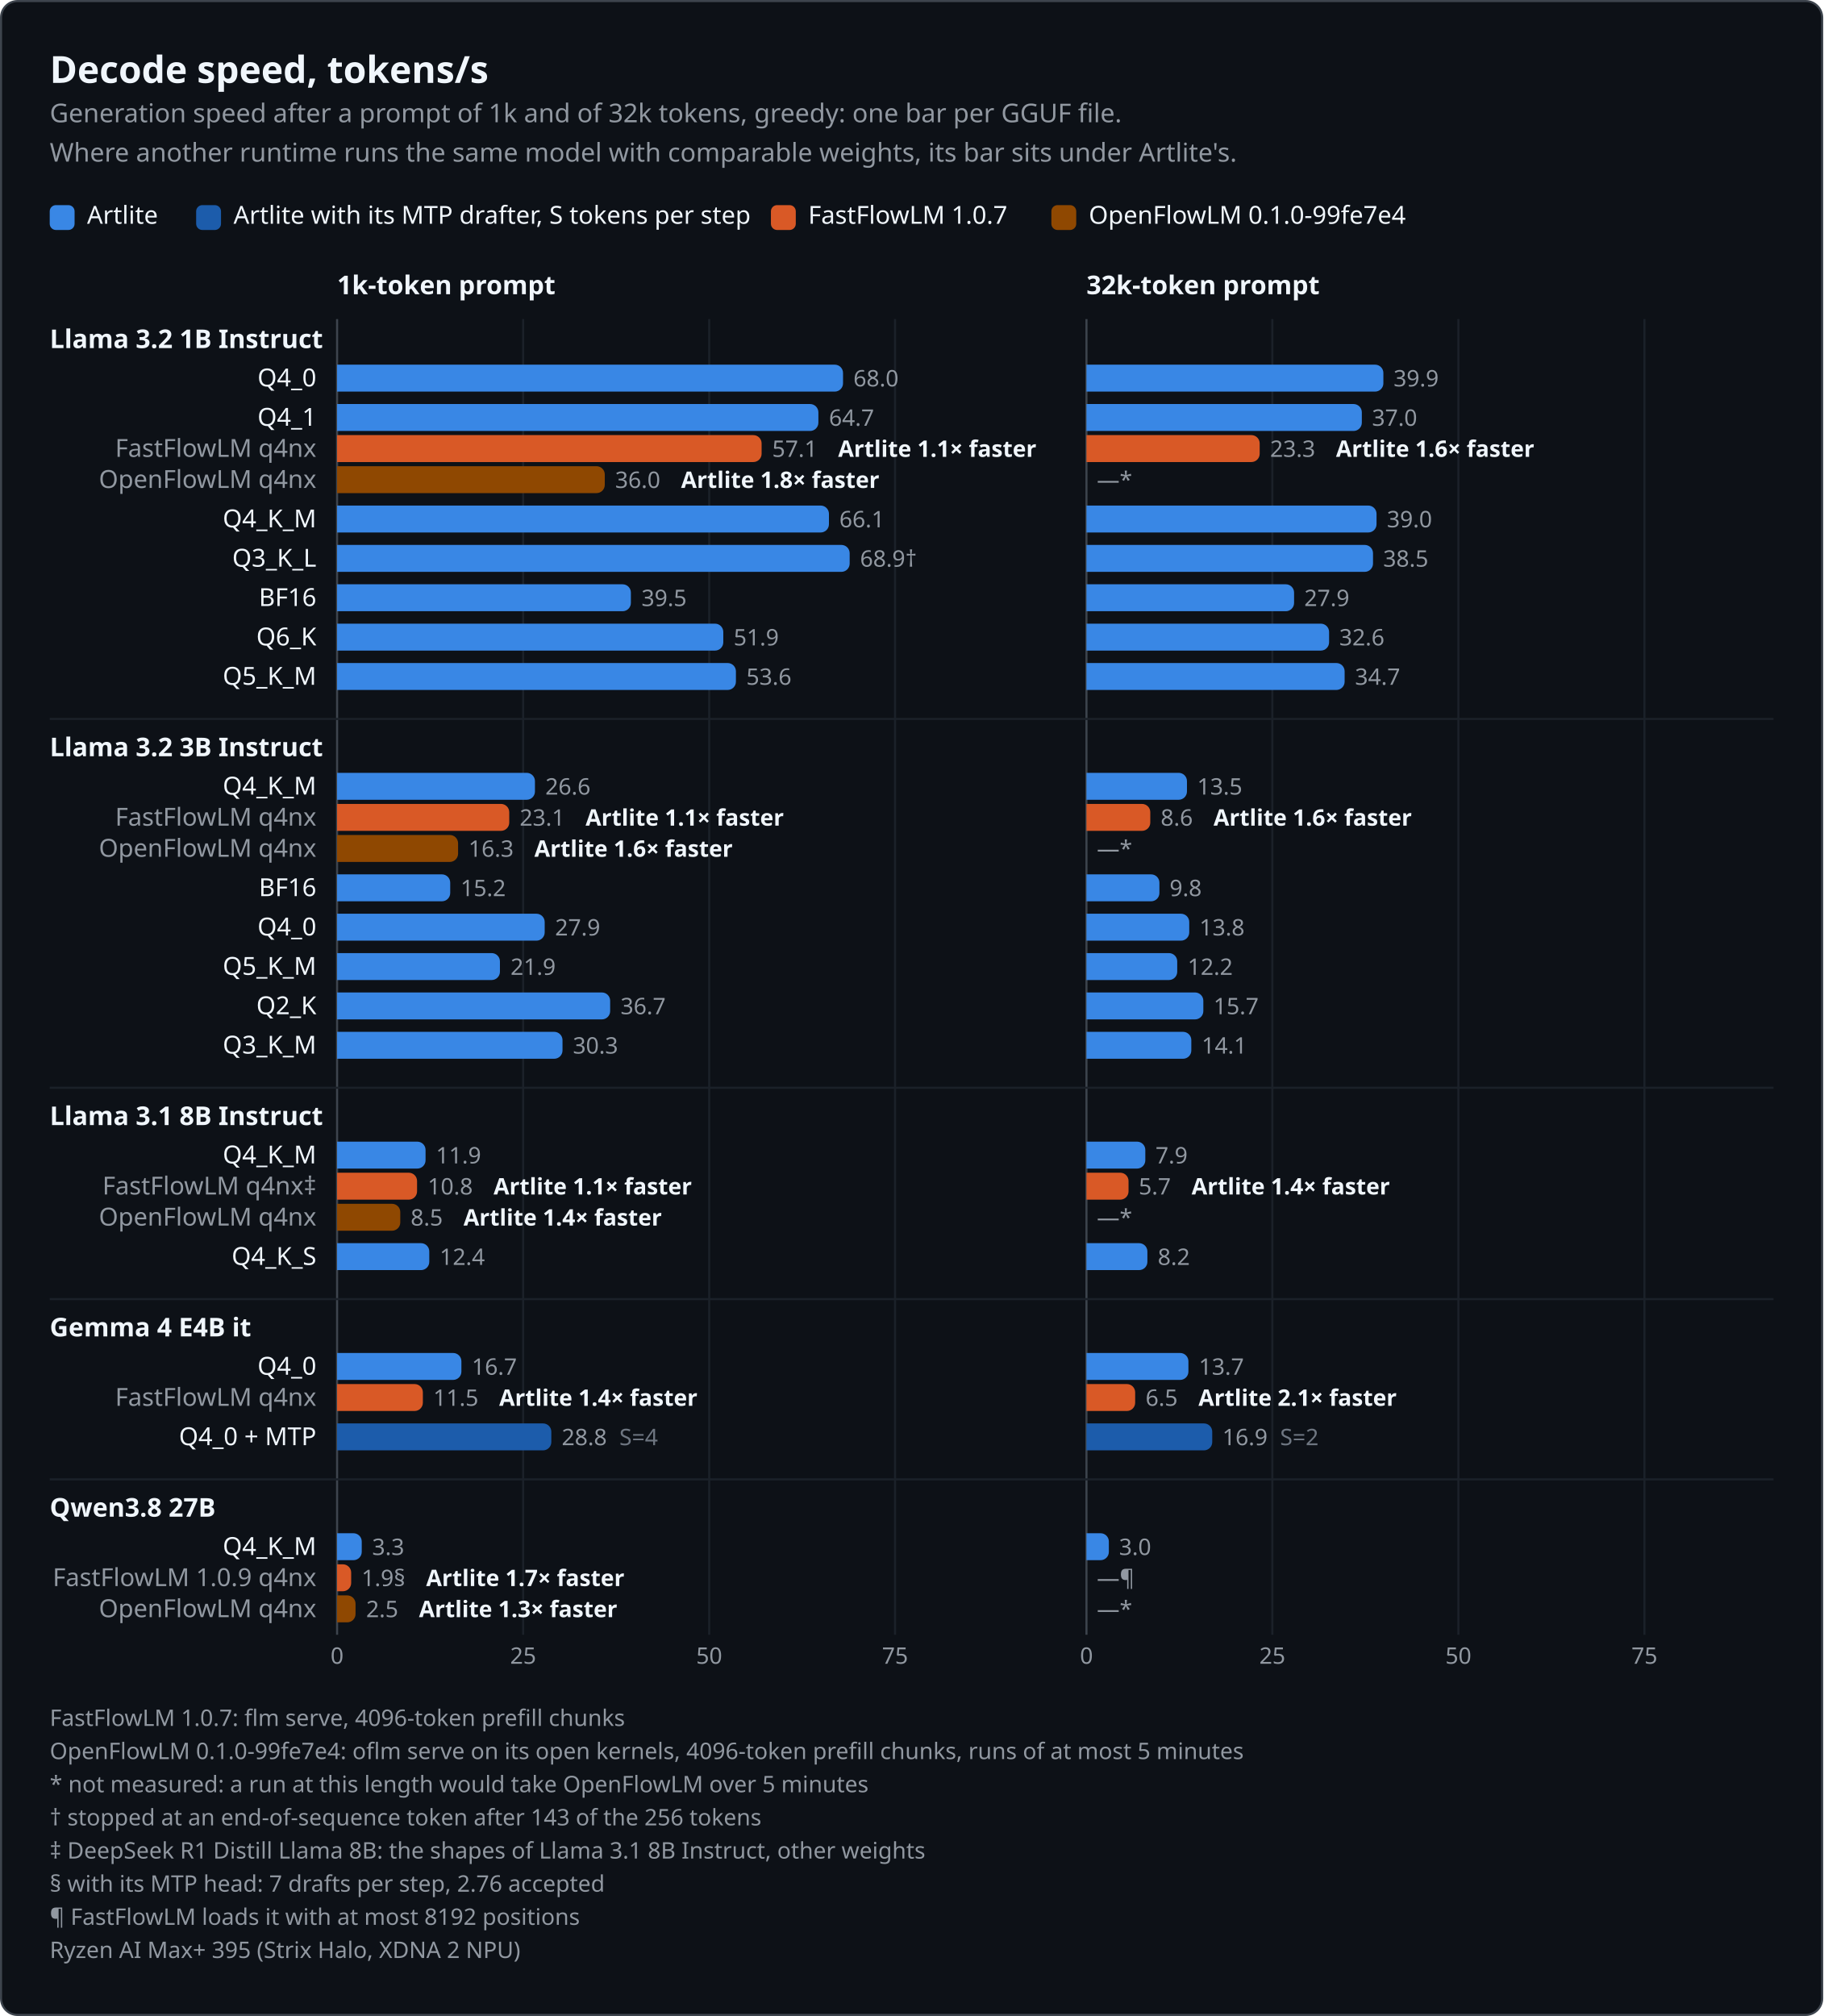
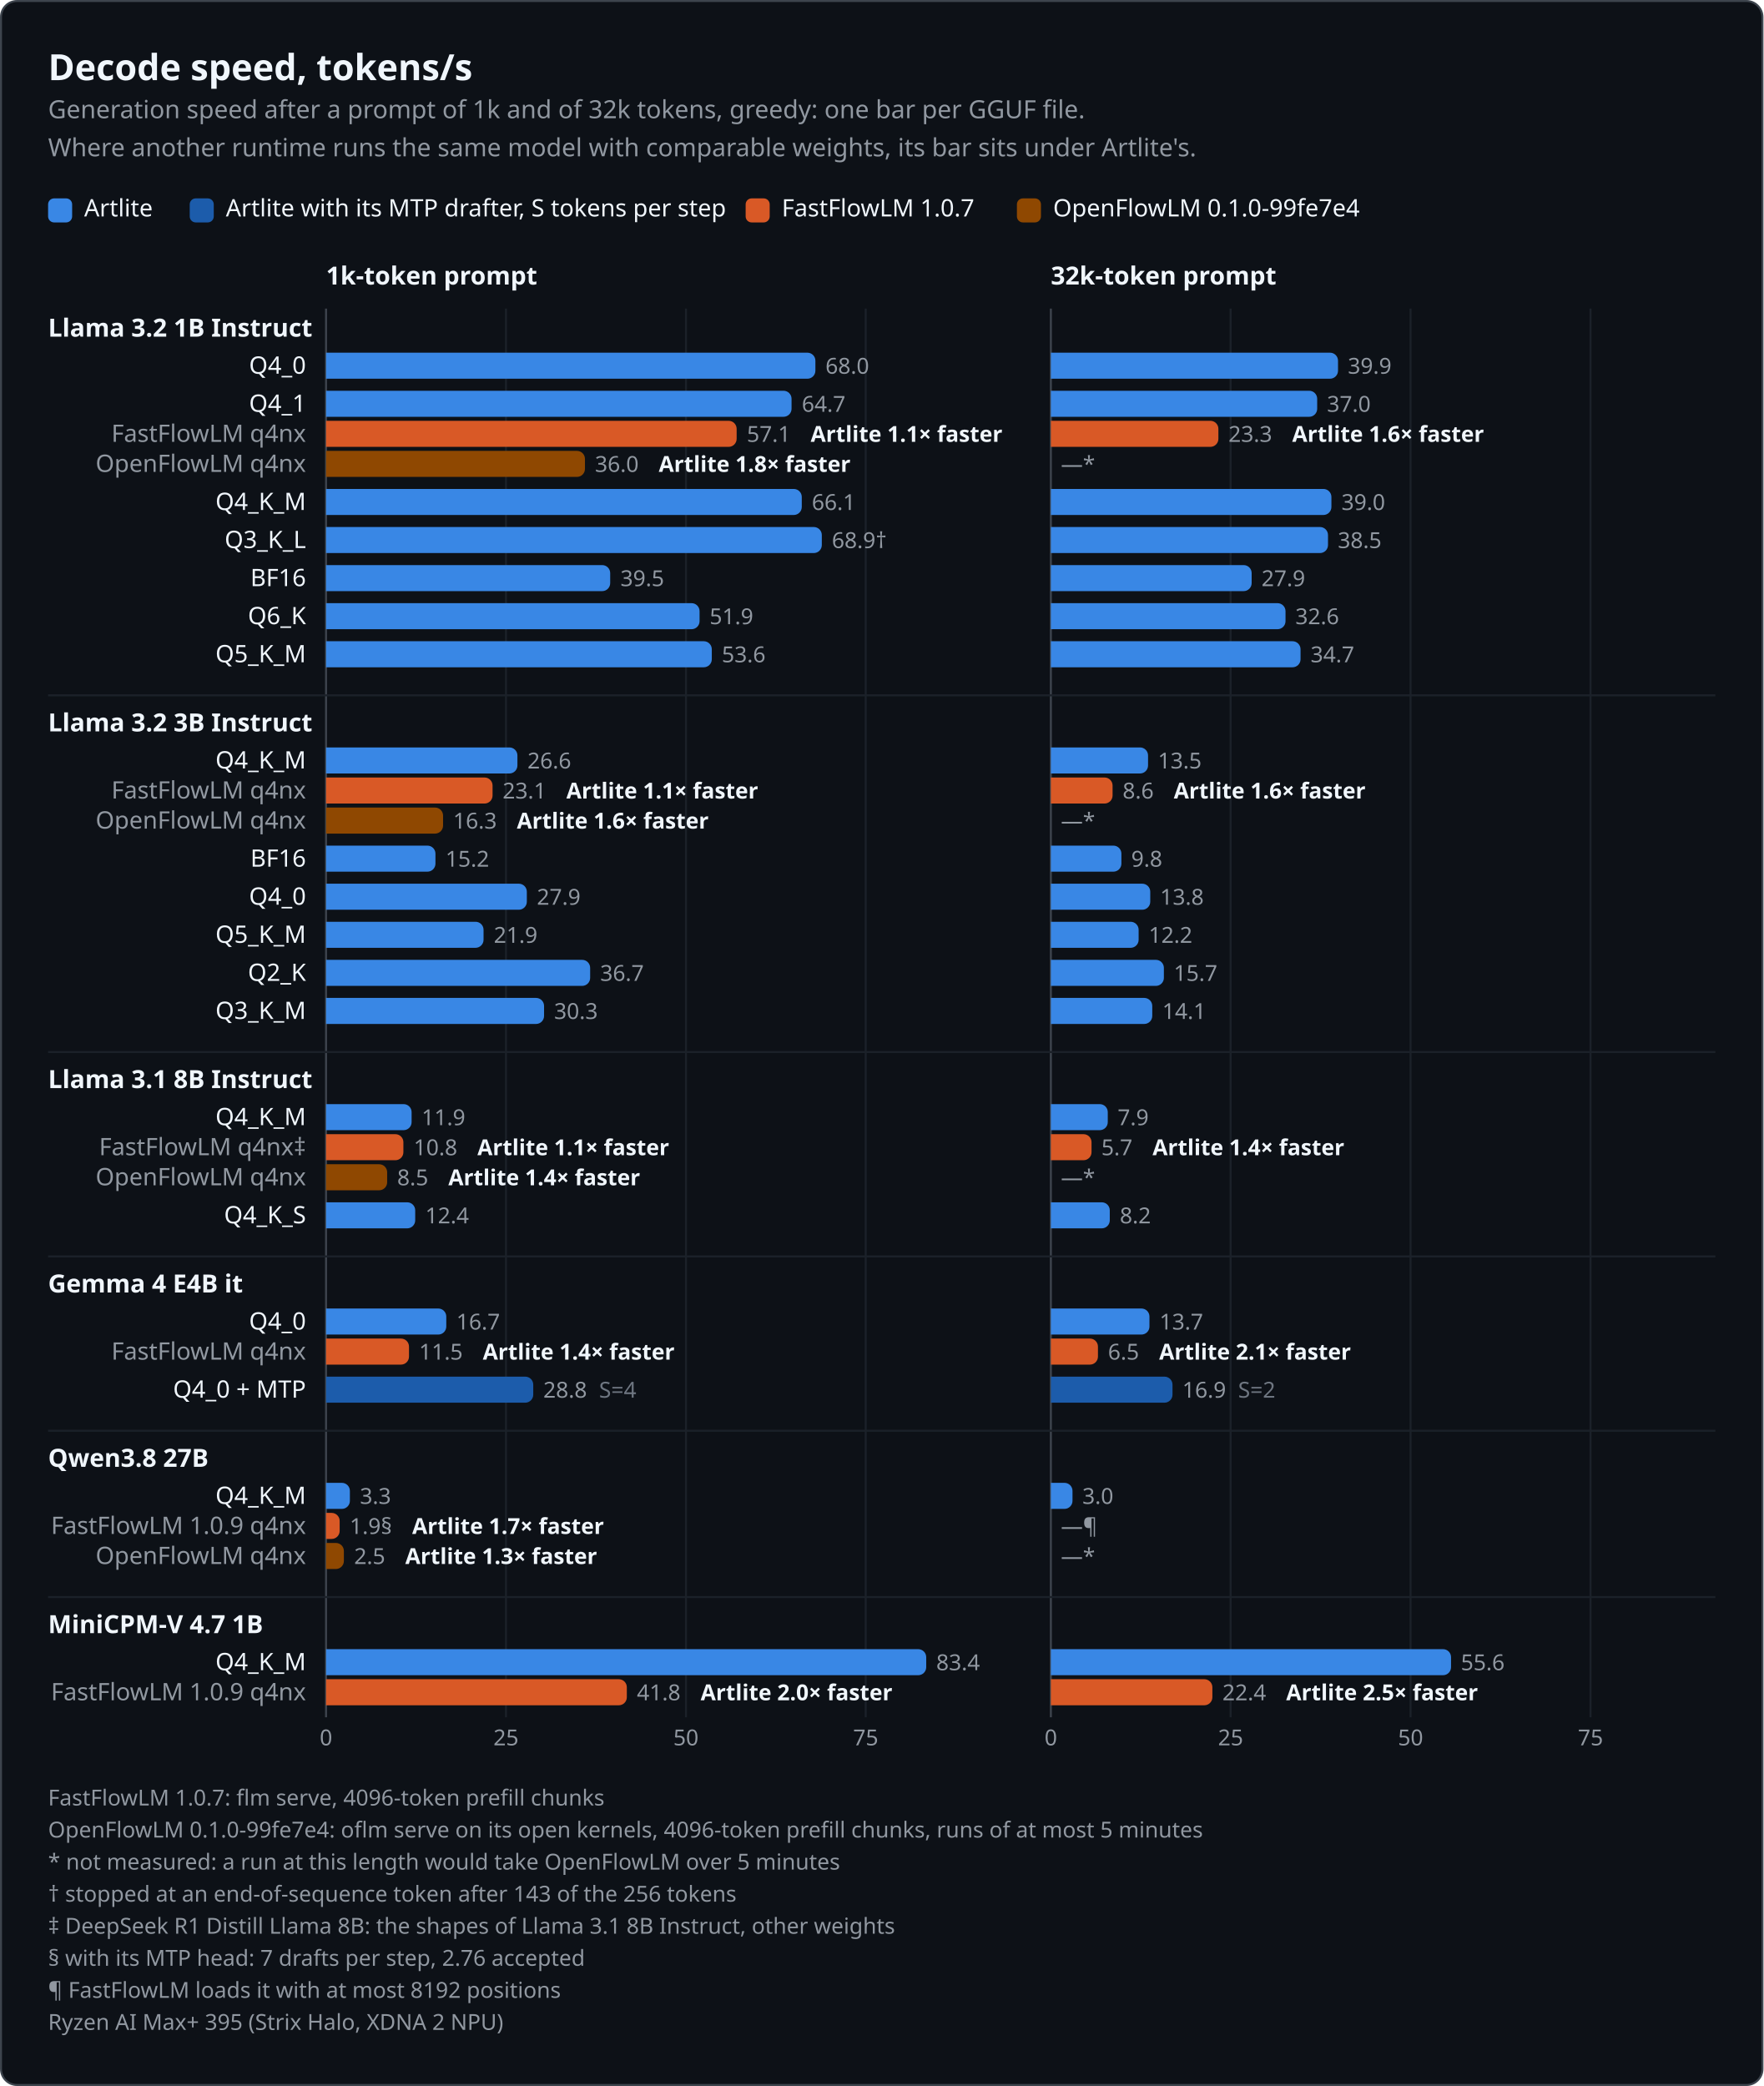
- <svg xmlns="http://www.w3.org/2000/svg" width="880" height="973" viewBox="0 0 880 973" role="img" aria-labelledby="t d">
+ <svg xmlns="http://www.w3.org/2000/svg" width="880" height="1041" viewBox="0 0 880 1041" role="img" aria-labelledby="t d">
  <style>text{font-family:-apple-system, BlinkMacSystemFont, "Segoe UI", "Noto Sans", Helvetica, Arial, sans-serif;font-size:11px;fill:#9198a1;font-variant-numeric:tabular-nums}.title{font-size:18px;font-weight:600;fill:#f0f6fc}.sub{font-size:12.5px}.h{font-size:12.5px;font-weight:600;fill:#f0f6fc}.lbl{font-size:12px;fill:#f0f6fc}.lbl2{font-size:12px}.strong{font-weight:600;fill:#f0f6fc}.muted{fill:#6e7681}.small{font-size:10px}.halo{paint-order:stroke;stroke:#0d1117;stroke-width:3px;stroke-linejoin:round}.grid{stroke:#1b2129}.axis{stroke:#3d444d}.guide{stroke:#2d333b}.bracket{stroke:#9198a1;fill:none}.ft{fill:#1c5cab}.f0{fill:#3987e5}.l0{stroke:#3987e5;stroke-width:2;fill:none;stroke-linejoin:round;stroke-linecap:round}.d0{fill:#3987e5;stroke:#0d1117;stroke-width:1.5}.b0{fill:#3987e5;fill-opacity:.16}.f1{fill:#d95926}.l1{stroke:#d95926;stroke-width:2;fill:none;stroke-linejoin:round;stroke-linecap:round}.d1{fill:#d95926;stroke:#0d1117;stroke-width:1.5}.b1{fill:#d95926;fill-opacity:.16}.f2{fill:#199e70}.l2{stroke:#199e70;stroke-width:2;fill:none;stroke-linejoin:round;stroke-linecap:round}.d2{fill:#199e70;stroke:#0d1117;stroke-width:1.5}.b2{fill:#199e70;fill-opacity:.16}.f3{fill:#8f4801}.l3{stroke:#8f4801;stroke-width:2;fill:none;stroke-linejoin:round;stroke-linecap:round}.d3{fill:#8f4801;stroke:#0d1117;stroke-width:1.5}.b3{fill:#8f4801;fill-opacity:.16}</style>
-   <rect x="0.5" y="0.5" width="879" height="972" rx="8" fill="#0d1117" stroke="#3d444d" />
+   <rect x="0.5" y="0.5" width="879" height="1040" rx="8" fill="#0d1117" stroke="#3d444d" />
  <text x="24.0" y="40.0" class="title">Decode speed, tokens/s</text>
  <text x="24.0" y="59.0" class="sub">Generation speed after a prompt of 1k and of 32k tokens, greedy: one bar per GGUF file.</text>
  <text x="24.0" y="78.0" class="sub">Where another runtime runs the same model with comparable weights, its bar sits under Artlite's.</text>
  <rect x="24" y="99" width="12" height="12" rx="3" class="f0" />
  <text x="42.0" y="108.0" class="lbl">Artlite</text>
  <rect x="94.672" y="99" width="12" height="12" rx="3" class="ft" />
  <text x="112.7" y="108.0" class="lbl">Artlite with its MTP drafter, S tokens per step</text>
  <rect x="372.092" y="99" width="12" height="12" rx="3" class="f1" />
  <text x="390.1" y="108.0" class="lbl">FastFlowLM 1.0.7</text>
  <rect x="507.456" y="99" width="12" height="12" rx="3" class="f3" />
  <text x="525.5" y="108.0" class="lbl">OpenFlowLM 0.1.0-99fe7e4</text>
  <text x="162.7" y="142.0" class="h">1k-token prompt</text>
  <text x="524.4" y="142.0" class="h">32k-token prompt</text>
-   <line x1="162.7" y1="154.0" x2="162.7" y2="789.0" class="axis" />
-   <text x="162.7" y="803.0" text-anchor="middle">0</text>
-   <line x1="252.5" y1="154.0" x2="252.5" y2="789.0" class="grid" />
-   <text x="252.5" y="803.0" text-anchor="middle">25</text>
-   <line x1="342.3" y1="154.0" x2="342.3" y2="789.0" class="grid" />
-   <text x="342.3" y="803.0" text-anchor="middle">50</text>
-   <line x1="432.0" y1="154.0" x2="432.0" y2="789.0" class="grid" />
-   <text x="432.0" y="803.0" text-anchor="middle">75</text>
-   <line x1="524.4" y1="154.0" x2="524.4" y2="789.0" class="axis" />
-   <text x="524.4" y="803.0" text-anchor="middle">0</text>
-   <line x1="614.1" y1="154.0" x2="614.1" y2="789.0" class="grid" />
-   <text x="614.1" y="803.0" text-anchor="middle">25</text>
-   <line x1="703.9" y1="154.0" x2="703.9" y2="789.0" class="grid" />
-   <text x="703.9" y="803.0" text-anchor="middle">50</text>
-   <line x1="793.7" y1="154.0" x2="793.7" y2="789.0" class="grid" />
-   <text x="793.7" y="803.0" text-anchor="middle">75</text>
+   <line x1="162.7" y1="154.0" x2="162.7" y2="857.0" class="axis" />
+   <text x="162.7" y="871.0" text-anchor="middle">0</text>
+   <line x1="252.5" y1="154.0" x2="252.5" y2="857.0" class="grid" />
+   <text x="252.5" y="871.0" text-anchor="middle">25</text>
+   <line x1="342.3" y1="154.0" x2="342.3" y2="857.0" class="grid" />
+   <text x="342.3" y="871.0" text-anchor="middle">50</text>
+   <line x1="432.0" y1="154.0" x2="432.0" y2="857.0" class="grid" />
+   <text x="432.0" y="871.0" text-anchor="middle">75</text>
+   <line x1="524.4" y1="154.0" x2="524.4" y2="857.0" class="axis" />
+   <text x="524.4" y="871.0" text-anchor="middle">0</text>
+   <line x1="614.1" y1="154.0" x2="614.1" y2="857.0" class="grid" />
+   <text x="614.1" y="871.0" text-anchor="middle">25</text>
+   <line x1="703.9" y1="154.0" x2="703.9" y2="857.0" class="grid" />
+   <text x="703.9" y="871.0" text-anchor="middle">50</text>
+   <line x1="793.7" y1="154.0" x2="793.7" y2="857.0" class="grid" />
+   <text x="793.7" y="871.0" text-anchor="middle">75</text>
  <text x="24" y="168.0" class="h">Llama 3.2 1B Instruct</text>
  <text x="152.7" y="186.5" text-anchor="end" class="lbl">Q4_0</text>
  <path d="M162.7,176.0h240.2a4.0,4.0 0 0 1 4.0,4.0v5.0a4.0,4.0 0 0 1 -4.0,4.0h-240.2z" class="f0" />
  <text x="411.9" y="186.5">68.0</text>
  <path d="M524.4,176.0h139.3a4.0,4.0 0 0 1 4.0,4.0v5.0a4.0,4.0 0 0 1 -4.0,4.0h-139.3z" class="f0" />
  <text x="672.6" y="186.5">39.9</text>
  <text x="152.7" y="205.5" text-anchor="end" class="lbl">Q4_1</text>
  <path d="M162.7,195.0h228.3a4.0,4.0 0 0 1 4.0,4.0v5.0a4.0,4.0 0 0 1 -4.0,4.0h-228.3z" class="f0" />
  <text x="400.1" y="205.5">64.7</text>
  <path d="M524.4,195.0h128.9a4.0,4.0 0 0 1 4.0,4.0v5.0a4.0,4.0 0 0 1 -4.0,4.0h-128.9z" class="f0" />
  <text x="662.2" y="205.5">37.0</text>
  <text x="152.7" y="220.5" text-anchor="end" class="lbl2">FastFlowLM q4nx</text>
  <path d="M162.7,210.0h200.9a4.0,4.0 0 0 1 4.0,4.0v5.0a4.0,4.0 0 0 1 -4.0,4.0h-200.9z" class="f1" />
  <text x="372.7" y="220.5">57.1<tspan dx="10" class="strong">Artlite 1.1× faster</tspan>
  </text>
  <path d="M524.4,210.0h79.6a4.0,4.0 0 0 1 4.0,4.0v5.0a4.0,4.0 0 0 1 -4.0,4.0h-79.6z" class="f1" />
  <text x="613.0" y="220.5">23.3<tspan dx="10" class="strong">Artlite 1.6× faster</tspan>
  </text>
  <text x="152.7" y="235.5" text-anchor="end" class="lbl2">OpenFlowLM q4nx</text>
  <path d="M162.7,225.0h125.2a4.0,4.0 0 0 1 4.0,4.0v5.0a4.0,4.0 0 0 1 -4.0,4.0h-125.2z" class="f3" />
  <text x="296.9" y="235.5">36.0<tspan dx="10" class="strong">Artlite 1.8× faster</tspan>
  </text>
  <text x="529.4" y="235.5">—*</text>
  <text x="152.7" y="254.5" text-anchor="end" class="lbl">Q4_K_M</text>
  <path d="M162.7,244.0h233.4a4.0,4.0 0 0 1 4.0,4.0v5.0a4.0,4.0 0 0 1 -4.0,4.0h-233.4z" class="f0" />
  <text x="405.1" y="254.5">66.1</text>
  <path d="M524.4,244.0h136.0a4.0,4.0 0 0 1 4.0,4.0v5.0a4.0,4.0 0 0 1 -4.0,4.0h-136.0z" class="f0" />
  <text x="669.4" y="254.5">39.0</text>
  <text x="152.7" y="273.5" text-anchor="end" class="lbl">Q3_K_L</text>
  <path d="M162.7,263.0h243.4a4.0,4.0 0 0 1 4.0,4.0v5.0a4.0,4.0 0 0 1 -4.0,4.0h-243.4z" class="f0" />
  <text x="415.1" y="273.5">68.9†</text>
  <path d="M524.4,263.0h134.3a4.0,4.0 0 0 1 4.0,4.0v5.0a4.0,4.0 0 0 1 -4.0,4.0h-134.3z" class="f0" />
  <text x="667.6" y="273.5">38.5</text>
  <text x="152.7" y="292.5" text-anchor="end" class="lbl">BF16</text>
  <path d="M162.7,282.0h137.8a4.0,4.0 0 0 1 4.0,4.0v5.0a4.0,4.0 0 0 1 -4.0,4.0h-137.8z" class="f0" />
  <text x="309.6" y="292.5">39.5</text>
  <path d="M524.4,282.0h96.2a4.0,4.0 0 0 1 4.0,4.0v5.0a4.0,4.0 0 0 1 -4.0,4.0h-96.2z" class="f0" />
  <text x="629.5" y="292.5">27.9</text>
  <text x="152.7" y="311.5" text-anchor="end" class="lbl">Q6_K</text>
  <path d="M162.7,301.0h182.4a4.0,4.0 0 0 1 4.0,4.0v5.0a4.0,4.0 0 0 1 -4.0,4.0h-182.4z" class="f0" />
  <text x="354.1" y="311.5">51.9</text>
  <path d="M524.4,301.0h113.1a4.0,4.0 0 0 1 4.0,4.0v5.0a4.0,4.0 0 0 1 -4.0,4.0h-113.1z" class="f0" />
  <text x="646.4" y="311.5">32.6</text>
  <text x="152.7" y="330.5" text-anchor="end" class="lbl">Q5_K_M</text>
  <path d="M162.7,320.0h188.5a4.0,4.0 0 0 1 4.0,4.0v5.0a4.0,4.0 0 0 1 -4.0,4.0h-188.5z" class="f0" />
  <text x="360.2" y="330.5">53.6</text>
  <path d="M524.4,320.0h120.6a4.0,4.0 0 0 1 4.0,4.0v5.0a4.0,4.0 0 0 1 -4.0,4.0h-120.6z" class="f0" />
  <text x="654.0" y="330.5">34.7</text>
  <line x1="24" y1="347.0" x2="856" y2="347.0" class="grid" />
  <text x="24" y="365.0" class="h">Llama 3.2 3B Instruct</text>
  <text x="152.7" y="383.5" text-anchor="end" class="lbl">Q4_K_M</text>
  <path d="M162.7,373.0h91.5a4.0,4.0 0 0 1 4.0,4.0v5.0a4.0,4.0 0 0 1 -4.0,4.0h-91.5z" class="f0" />
  <text x="263.2" y="383.5">26.6</text>
  <path d="M524.4,373.0h44.5a4.0,4.0 0 0 1 4.0,4.0v5.0a4.0,4.0 0 0 1 -4.0,4.0h-44.5z" class="f0" />
  <text x="577.8" y="383.5">13.5</text>
  <text x="152.7" y="398.5" text-anchor="end" class="lbl2">FastFlowLM q4nx</text>
  <path d="M162.7,388.0h79.1a4.0,4.0 0 0 1 4.0,4.0v5.0a4.0,4.0 0 0 1 -4.0,4.0h-79.1z" class="f1" />
  <text x="250.8" y="398.5">23.1<tspan dx="10" class="strong">Artlite 1.1× faster</tspan>
  </text>
  <path d="M524.4,388.0h26.8a4.0,4.0 0 0 1 4.0,4.0v5.0a4.0,4.0 0 0 1 -4.0,4.0h-26.8z" class="f1" />
  <text x="560.2" y="398.5">8.6<tspan dx="10" class="strong">Artlite 1.6× faster</tspan>
  </text>
  <text x="152.7" y="413.5" text-anchor="end" class="lbl2">OpenFlowLM q4nx</text>
  <path d="M162.7,403.0h54.4a4.0,4.0 0 0 1 4.0,4.0v5.0a4.0,4.0 0 0 1 -4.0,4.0h-54.4z" class="f3" />
  <text x="226.1" y="413.5">16.3<tspan dx="10" class="strong">Artlite 1.6× faster</tspan>
  </text>
  <text x="529.4" y="413.5">—*</text>
  <text x="152.7" y="432.5" text-anchor="end" class="lbl">BF16</text>
  <path d="M162.7,422.0h50.6a4.0,4.0 0 0 1 4.0,4.0v5.0a4.0,4.0 0 0 1 -4.0,4.0h-50.6z" class="f0" />
  <text x="222.3" y="432.5">15.2</text>
  <path d="M524.4,422.0h31.2a4.0,4.0 0 0 1 4.0,4.0v5.0a4.0,4.0 0 0 1 -4.0,4.0h-31.2z" class="f0" />
  <text x="564.5" y="432.5">9.8</text>
  <text x="152.7" y="451.5" text-anchor="end" class="lbl">Q4_0</text>
  <path d="M162.7,441.0h96.2a4.0,4.0 0 0 1 4.0,4.0v5.0a4.0,4.0 0 0 1 -4.0,4.0h-96.2z" class="f0" />
  <text x="267.9" y="451.5">27.9</text>
  <path d="M524.4,441.0h45.6a4.0,4.0 0 0 1 4.0,4.0v5.0a4.0,4.0 0 0 1 -4.0,4.0h-45.6z" class="f0" />
  <text x="578.9" y="451.5">13.8</text>
  <text x="152.7" y="470.5" text-anchor="end" class="lbl">Q5_K_M</text>
  <path d="M162.7,460.0h74.6a4.0,4.0 0 0 1 4.0,4.0v5.0a4.0,4.0 0 0 1 -4.0,4.0h-74.6z" class="f0" />
  <text x="246.4" y="470.5">21.9</text>
  <path d="M524.4,460.0h39.8a4.0,4.0 0 0 1 4.0,4.0v5.0a4.0,4.0 0 0 1 -4.0,4.0h-39.8z" class="f0" />
  <text x="573.2" y="470.5">12.2</text>
  <text x="152.7" y="489.5" text-anchor="end" class="lbl">Q2_K</text>
  <path d="M162.7,479.0h127.8a4.0,4.0 0 0 1 4.0,4.0v5.0a4.0,4.0 0 0 1 -4.0,4.0h-127.8z" class="f0" />
  <text x="299.5" y="489.5">36.7</text>
  <path d="M524.4,479.0h52.4a4.0,4.0 0 0 1 4.0,4.0v5.0a4.0,4.0 0 0 1 -4.0,4.0h-52.4z" class="f0" />
  <text x="585.7" y="489.5">15.7</text>
  <text x="152.7" y="508.5" text-anchor="end" class="lbl">Q3_K_M</text>
  <path d="M162.7,498.0h104.8a4.0,4.0 0 0 1 4.0,4.0v5.0a4.0,4.0 0 0 1 -4.0,4.0h-104.8z" class="f0" />
  <text x="276.5" y="508.5">30.3</text>
  <path d="M524.4,498.0h46.6a4.0,4.0 0 0 1 4.0,4.0v5.0a4.0,4.0 0 0 1 -4.0,4.0h-46.6z" class="f0" />
  <text x="580.0" y="508.5">14.1</text>
  <line x1="24" y1="525.0" x2="856" y2="525.0" class="grid" />
  <text x="24" y="543.0" class="h">Llama 3.1 8B Instruct</text>
  <text x="152.7" y="561.5" text-anchor="end" class="lbl">Q4_K_M</text>
  <path d="M162.7,551.0h38.7a4.0,4.0 0 0 1 4.0,4.0v5.0a4.0,4.0 0 0 1 -4.0,4.0h-38.7z" class="f0" />
  <text x="210.4" y="561.5">11.9</text>
  <path d="M524.4,551.0h24.4a4.0,4.0 0 0 1 4.0,4.0v5.0a4.0,4.0 0 0 1 -4.0,4.0h-24.4z" class="f0" />
  <text x="557.7" y="561.5">7.9</text>
  <text x="152.7" y="576.5" text-anchor="end" class="lbl2">FastFlowLM q4nx‡</text>
  <path d="M162.7,566.0h34.6a4.0,4.0 0 0 1 4.0,4.0v5.0a4.0,4.0 0 0 1 -4.0,4.0h-34.6z" class="f1" />
  <text x="206.4" y="576.5">10.8<tspan dx="10" class="strong">Artlite 1.1× faster</tspan>
  </text>
  <path d="M524.4,566.0h16.3a4.0,4.0 0 0 1 4.0,4.0v5.0a4.0,4.0 0 0 1 -4.0,4.0h-16.3z" class="f1" />
  <text x="549.6" y="576.5">5.7<tspan dx="10" class="strong">Artlite 1.4× faster</tspan>
  </text>
  <text x="152.7" y="591.5" text-anchor="end" class="lbl2">OpenFlowLM q4nx</text>
  <path d="M162.7,581.0h26.5a4.0,4.0 0 0 1 4.0,4.0v5.0a4.0,4.0 0 0 1 -4.0,4.0h-26.5z" class="f3" />
  <text x="198.2" y="591.5">8.5<tspan dx="10" class="strong">Artlite 1.4× faster</tspan>
  </text>
  <text x="529.4" y="591.5">—*</text>
  <text x="152.7" y="610.5" text-anchor="end" class="lbl">Q4_K_S</text>
  <path d="M162.7,600.0h40.5a4.0,4.0 0 0 1 4.0,4.0v5.0a4.0,4.0 0 0 1 -4.0,4.0h-40.5z" class="f0" />
  <text x="212.2" y="610.5">12.4</text>
  <path d="M524.4,600.0h25.4a4.0,4.0 0 0 1 4.0,4.0v5.0a4.0,4.0 0 0 1 -4.0,4.0h-25.4z" class="f0" />
  <text x="558.8" y="610.5">8.2</text>
  <line x1="24" y1="627.0" x2="856" y2="627.0" class="grid" />
  <text x="24" y="645.0" class="h">Gemma 4 E4B it</text>
  <text x="152.7" y="663.5" text-anchor="end" class="lbl">Q4_0</text>
  <path d="M162.7,653.0h56.0a4.0,4.0 0 0 1 4.0,4.0v5.0a4.0,4.0 0 0 1 -4.0,4.0h-56.0z" class="f0" />
  <text x="227.7" y="663.5">16.7</text>
  <path d="M524.4,653.0h45.2a4.0,4.0 0 0 1 4.0,4.0v5.0a4.0,4.0 0 0 1 -4.0,4.0h-45.2z" class="f0" />
  <text x="578.6" y="663.5">13.7</text>
  <text x="152.7" y="678.5" text-anchor="end" class="lbl2">FastFlowLM q4nx</text>
  <path d="M162.7,668.0h37.4a4.0,4.0 0 0 1 4.0,4.0v5.0a4.0,4.0 0 0 1 -4.0,4.0h-37.4z" class="f1" />
  <text x="209.1" y="678.5">11.5<tspan dx="10" class="strong">Artlite 1.4× faster</tspan>
  </text>
  <path d="M524.4,668.0h19.5a4.0,4.0 0 0 1 4.0,4.0v5.0a4.0,4.0 0 0 1 -4.0,4.0h-19.5z" class="f1" />
  <text x="552.9" y="678.5">6.5<tspan dx="10" class="strong">Artlite 2.1× faster</tspan>
  </text>
  <text x="152.7" y="697.5" text-anchor="end" class="lbl">Q4_0 + MTP</text>
  <path d="M162.7,687.0h99.4a4.0,4.0 0 0 1 4.0,4.0v5.0a4.0,4.0 0 0 1 -4.0,4.0h-99.4z" class="ft" />
  <text x="271.1" y="697.5">28.8<tspan dx="6" class="muted">S=4</tspan>
  </text>
  <path d="M524.4,687.0h56.7a4.0,4.0 0 0 1 4.0,4.0v5.0a4.0,4.0 0 0 1 -4.0,4.0h-56.7z" class="ft" />
  <text x="590.0" y="697.5">16.9<tspan dx="6" class="muted">S=2</tspan>
  </text>
  <line x1="24" y1="714.0" x2="856" y2="714.0" class="grid" />
  <text x="24" y="732.0" class="h">Qwen3.8 27B</text>
  <text x="152.7" y="750.5" text-anchor="end" class="lbl">Q4_K_M</text>
  <path d="M162.7,740.0h7.9a4.0,4.0 0 0 1 4.0,4.0v5.0a4.0,4.0 0 0 1 -4.0,4.0h-7.9z" class="f0" />
  <text x="179.6" y="750.5">3.3</text>
  <path d="M524.4,740.0h6.8a4.0,4.0 0 0 1 4.0,4.0v5.0a4.0,4.0 0 0 1 -4.0,4.0h-6.8z" class="f0" />
  <text x="540.1" y="750.5">3.0</text>
  <text x="152.7" y="765.5" text-anchor="end" class="lbl2">FastFlowLM 1.0.9 q4nx</text>
  <path d="M162.7,755.0h2.8a4.0,4.0 0 0 1 4.0,4.0v5.0a4.0,4.0 0 0 1 -4.0,4.0h-2.8z" class="f1" />
  <text x="174.5" y="765.5">1.9§<tspan dx="10" class="strong">Artlite 1.7× faster</tspan>
  </text>
  <text x="529.4" y="765.5">—¶</text>
  <text x="152.7" y="780.5" text-anchor="end" class="lbl2">OpenFlowLM q4nx</text>
  <path d="M162.7,770.0h4.9a4.0,4.0 0 0 1 4.0,4.0v5.0a4.0,4.0 0 0 1 -4.0,4.0h-4.9z" class="f3" />
  <text x="176.7" y="780.5">2.5<tspan dx="10" class="strong">Artlite 1.3× faster</tspan>
  </text>
  <text x="529.4" y="780.5">—*</text>
-   <text x="24.0" y="833.0">FastFlowLM 1.0.7: flm serve, 4096-token prefill chunks</text>
-   <text x="24.0" y="849.0">OpenFlowLM 0.1.0-99fe7e4: oflm serve on its open kernels, 4096-token prefill chunks, runs of at most 5 minutes</text>
-   <text x="24.0" y="865.0">* not measured: a run at this length would take OpenFlowLM over 5 minutes</text>
-   <text x="24.0" y="881.0">† stopped at an end-of-sequence token after 143 of the 256 tokens</text>
-   <text x="24.0" y="897.0">‡ DeepSeek R1 Distill Llama 8B: the shapes of Llama 3.1 8B Instruct, other weights</text>
-   <text x="24.0" y="913.0">§ with its MTP head: 7 drafts per step, 2.76 accepted</text>
-   <text x="24.0" y="929.0">¶ FastFlowLM loads it with at most 8192 positions</text>
-   <text x="24.0" y="945.0">Ryzen AI Max+ 395 (Strix Halo, XDNA 2 NPU)</text>
+   <line x1="24" y1="797.0" x2="856" y2="797.0" class="grid" />
+   <text x="24" y="815.0" class="h">MiniCPM-V 4.7 1B</text>
+   <text x="152.7" y="833.5" text-anchor="end" class="lbl">Q4_K_M</text>
+   <path d="M162.7,823.0h295.5a4.0,4.0 0 0 1 4.0,4.0v5.0a4.0,4.0 0 0 1 -4.0,4.0h-295.5z" class="f0" />
+   <text x="467.2" y="833.5">83.4</text>
+   <path d="M524.4,823.0h195.7a4.0,4.0 0 0 1 4.0,4.0v5.0a4.0,4.0 0 0 1 -4.0,4.0h-195.7z" class="f0" />
+   <text x="729.0" y="833.5">55.6</text>
+   <text x="152.7" y="848.5" text-anchor="end" class="lbl2">FastFlowLM 1.0.9 q4nx</text>
+   <path d="M162.7,838.0h146.1a4.0,4.0 0 0 1 4.0,4.0v5.0a4.0,4.0 0 0 1 -4.0,4.0h-146.1z" class="f1" />
+   <text x="317.8" y="848.5">41.8<tspan dx="10" class="strong">Artlite 2.0× faster</tspan>
+   </text>
+   <path d="M524.4,838.0h76.6a4.0,4.0 0 0 1 4.0,4.0v5.0a4.0,4.0 0 0 1 -4.0,4.0h-76.6z" class="f1" />
+   <text x="610.0" y="848.5">22.4<tspan dx="10" class="strong">Artlite 2.5× faster</tspan>
+   </text>
+   <text x="24.0" y="901.0">FastFlowLM 1.0.7: flm serve, 4096-token prefill chunks</text>
+   <text x="24.0" y="917.0">OpenFlowLM 0.1.0-99fe7e4: oflm serve on its open kernels, 4096-token prefill chunks, runs of at most 5 minutes</text>
+   <text x="24.0" y="933.0">* not measured: a run at this length would take OpenFlowLM over 5 minutes</text>
+   <text x="24.0" y="949.0">† stopped at an end-of-sequence token after 143 of the 256 tokens</text>
+   <text x="24.0" y="965.0">‡ DeepSeek R1 Distill Llama 8B: the shapes of Llama 3.1 8B Instruct, other weights</text>
+   <text x="24.0" y="981.0">§ with its MTP head: 7 drafts per step, 2.76 accepted</text>
+   <text x="24.0" y="997.0">¶ FastFlowLM loads it with at most 8192 positions</text>
+   <text x="24.0" y="1013.0">Ryzen AI Max+ 395 (Strix Halo, XDNA 2 NPU)</text>
</svg>
